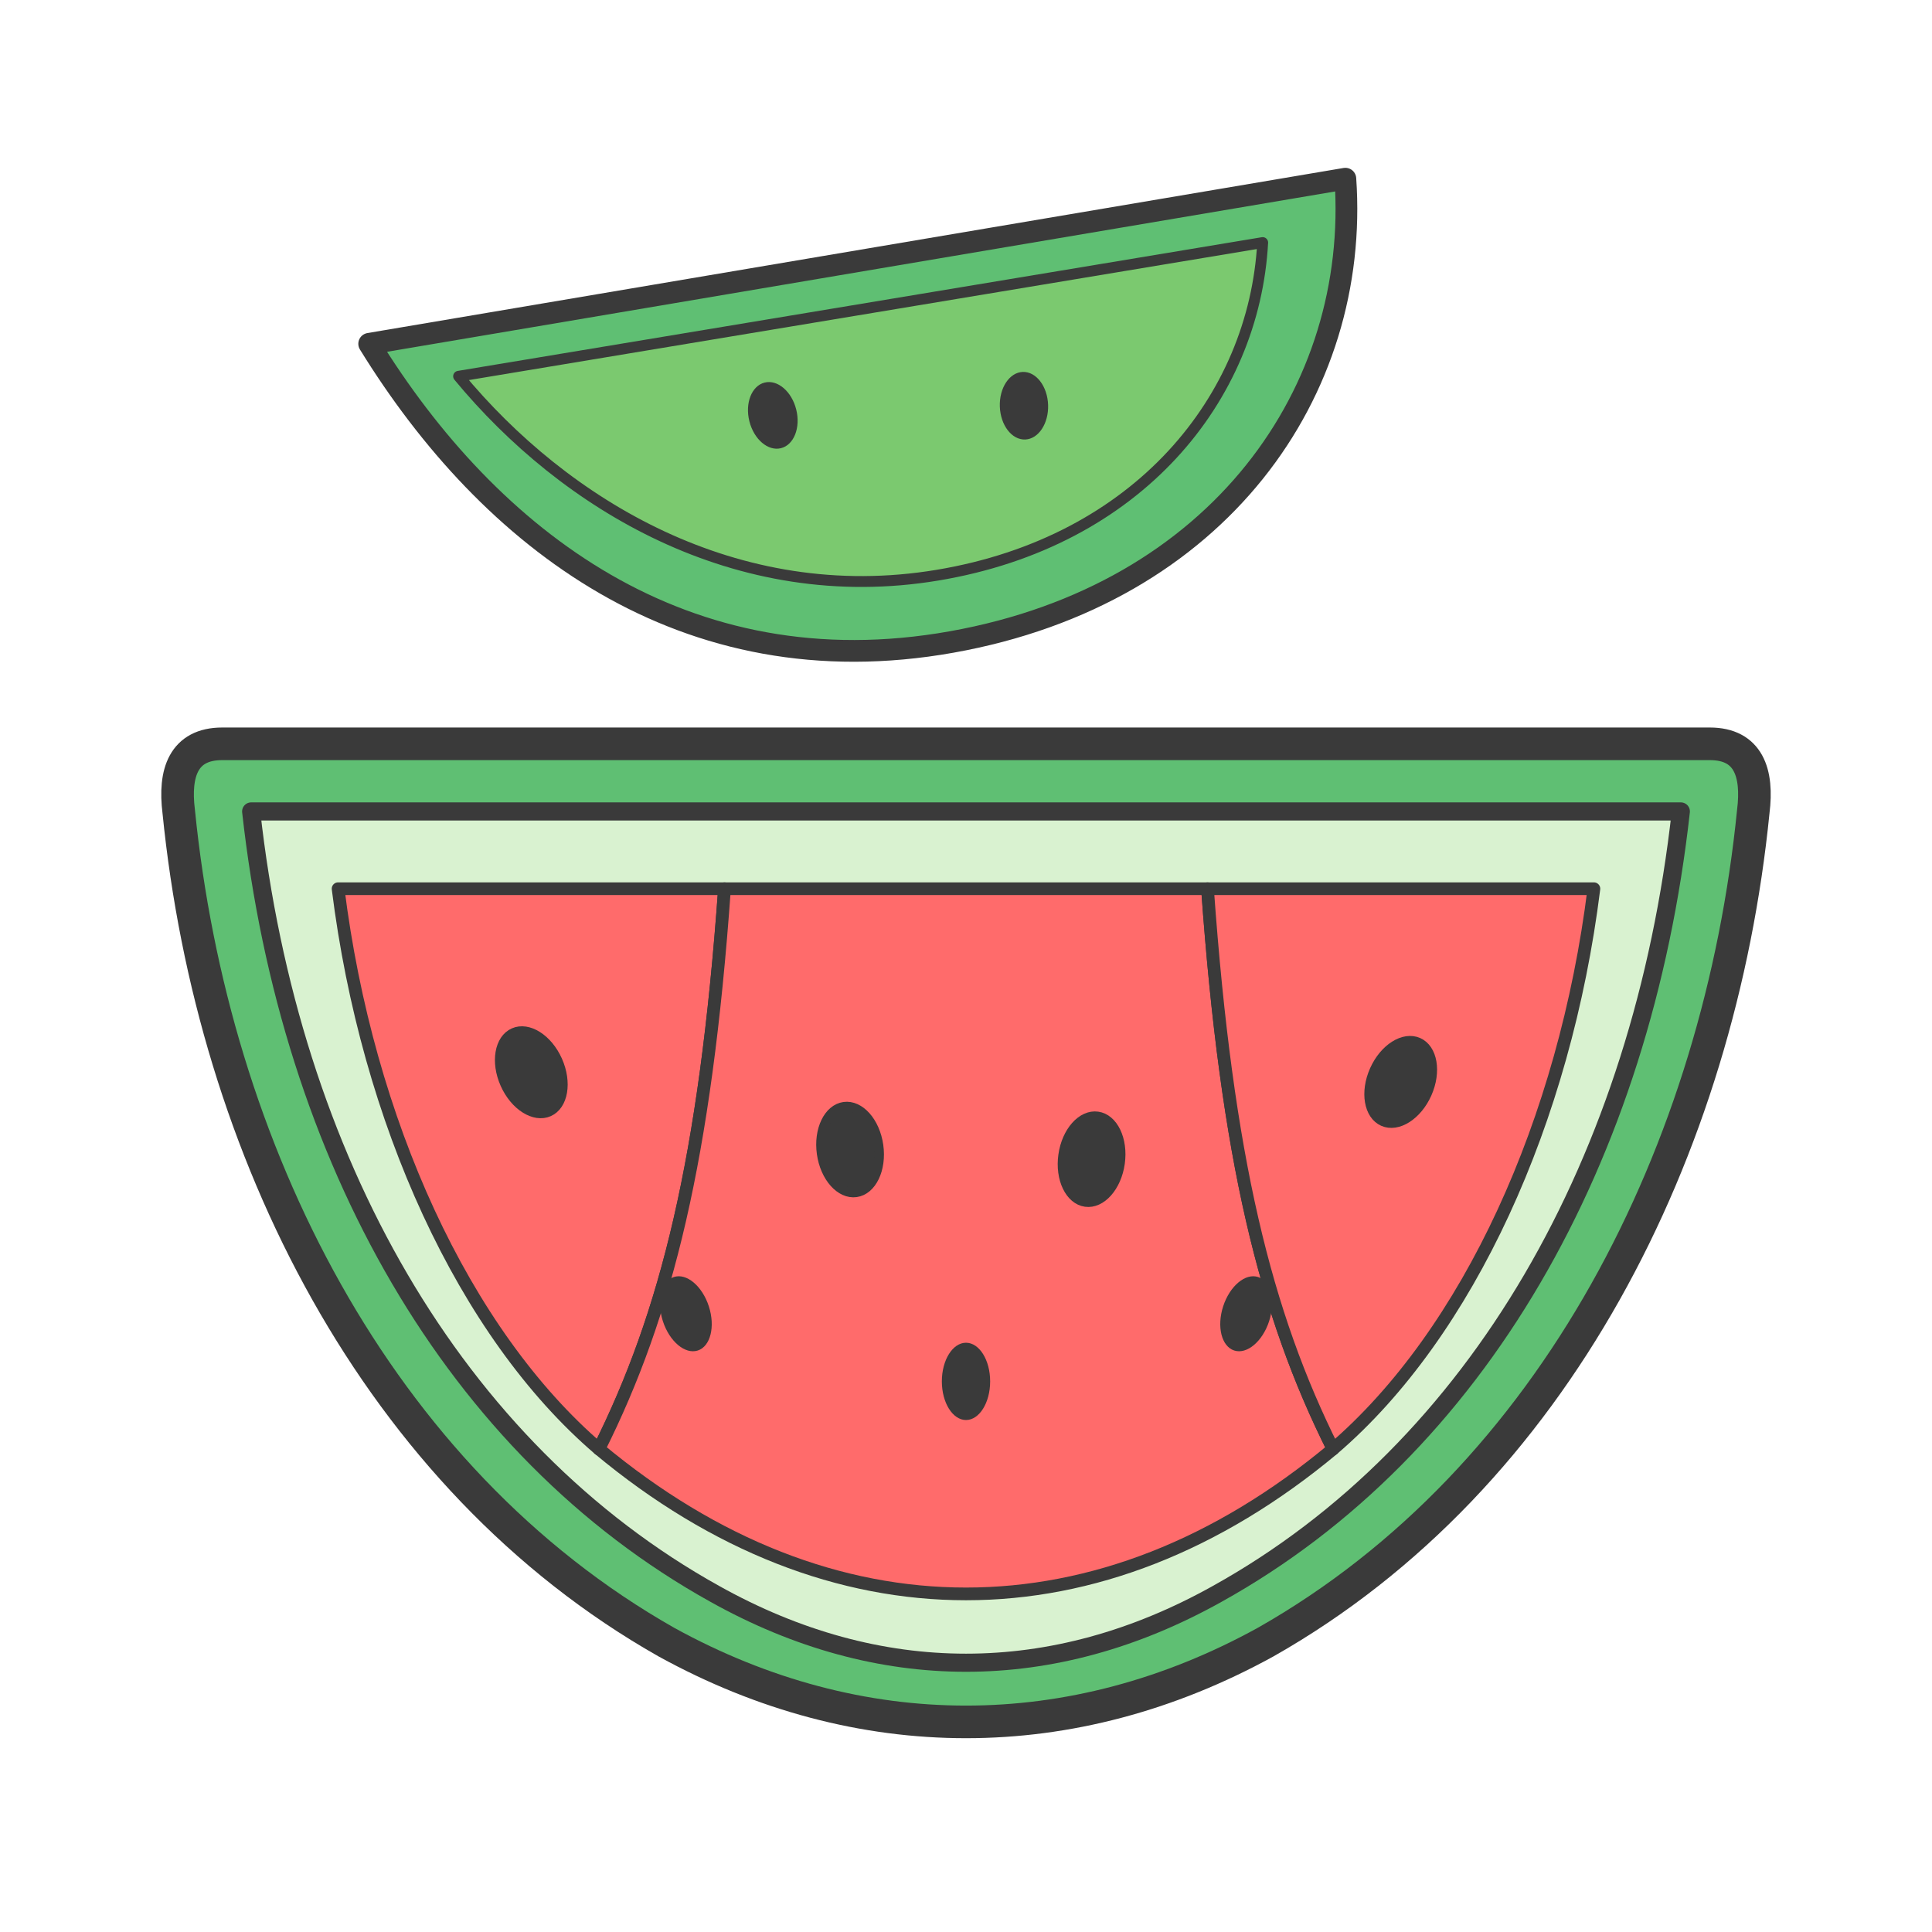
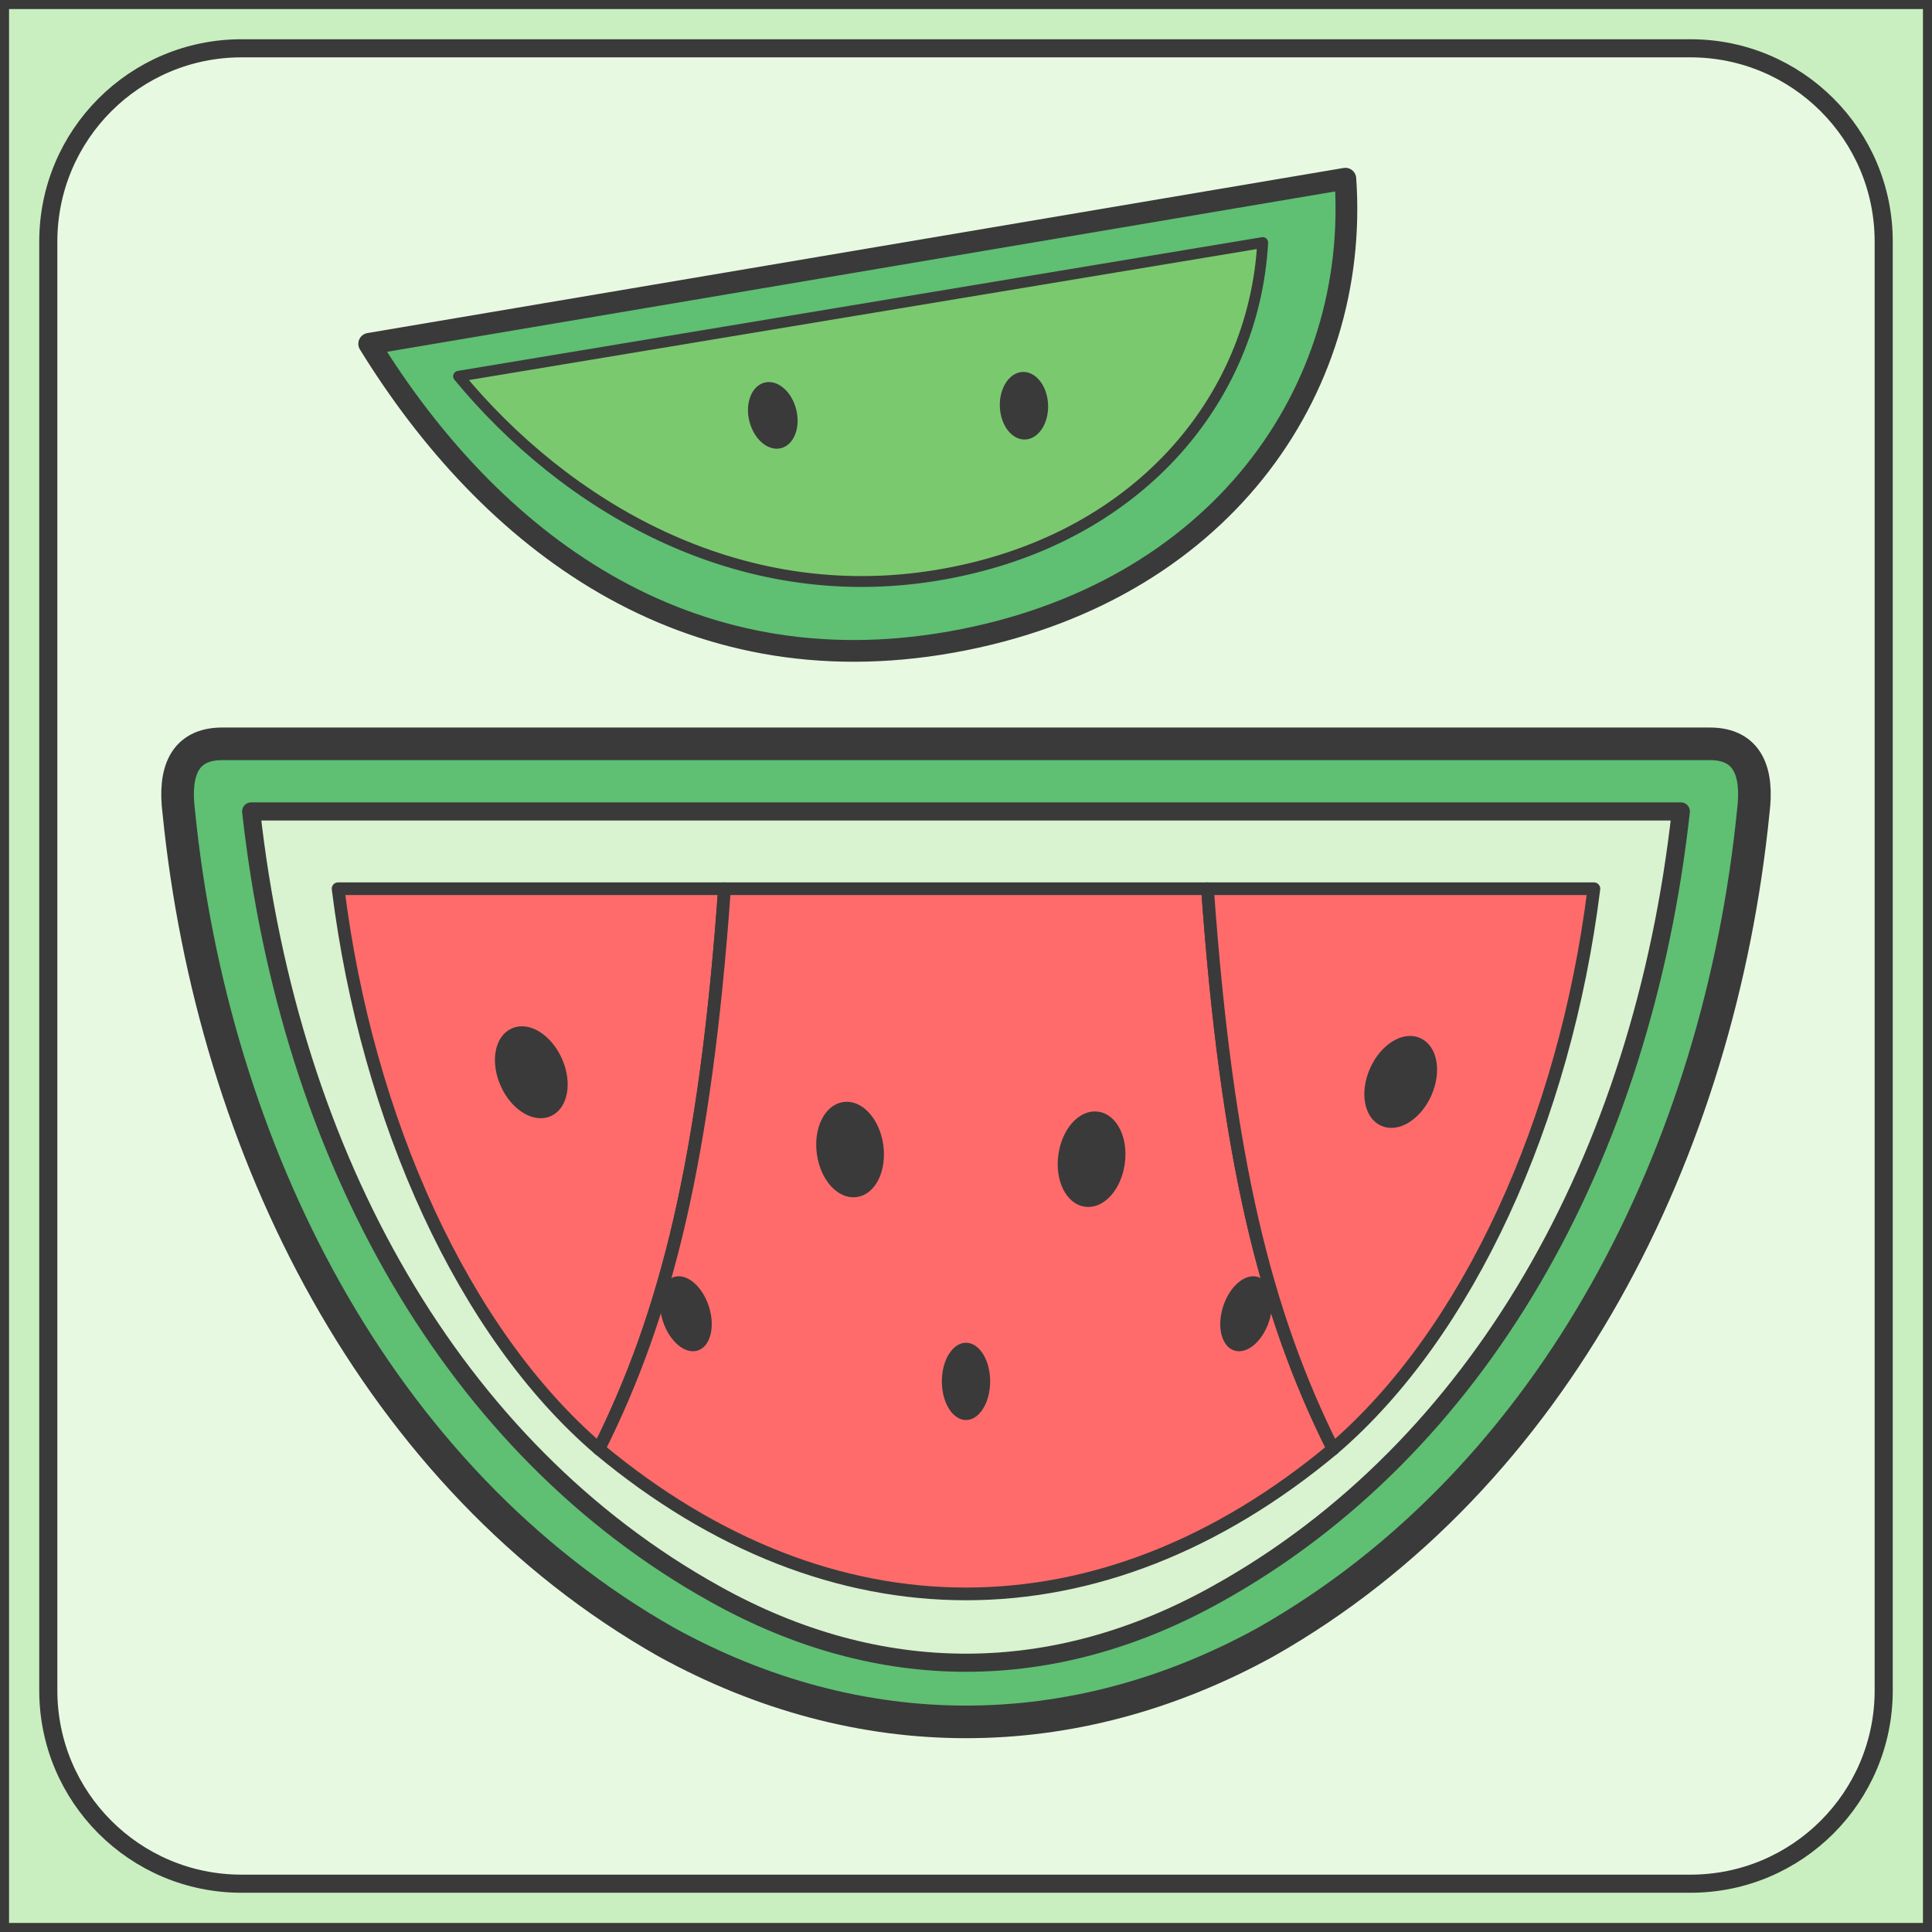
<svg xmlns="http://www.w3.org/2000/svg" viewBox="0 0 400 400" width="400" height="400" stroke="#3a3a3a" stroke-width="3.75" stroke-linejoin="round" stroke-linecap="round">
+   <rect width="400" height="400" fill="#C9EFC0" />
+   <rect x="10" y="10" width="380" height="380" rx="40" fill="#E8F9E2" />
  <path class="c" fill="#5FBF73" stroke-width="4.5" d="M78,64 L282,44 C282,88 250,128 194,134 C138,140 100,106 78,64 Z" transform="rotate(-4 180 90)" />
  <path class="c" fill="#7BC96F" stroke-width="2.25" d="M96,72 L264,56 C260,88 234,116 192,120 C150,124 116,100 96,72 Z" transform="rotate(-4 180 90)" />
  <ellipse fill="#3a3a3a" stroke="none" cx="160" cy="86" rx="5" ry="7" transform="rotate(-14 160 86)" />
  <ellipse fill="#3a3a3a" stroke="none" cx="212" cy="84" rx="5" ry="7" transform="rotate(-2 212 84)" />
  <path class="c" fill="#5FBF73" stroke-width="6.75" d="M46,154 L354,154 C362,154 364,160 363,168 C356,238 322,306 262,340 C222,362 178,362 138,340 C78,306 44,238 37,168 C36,160 38,154 46,154 Z" />
  <path class="c" fill="#D9F2D0" stroke-width="3.75" d="M52,168 L348,168 C340,240 306,300 252,330 C218,349 182,349 148,330 C94,300 60,240 52,168 Z" />
  <path class="c" fill="#FF6B6B" stroke-width="2.63" d="M70,184 L150,184 C146,240 138,272 124,300 C96,276 76,232 70,184 Z" />
  <path class="c" fill="#FF6B6B" stroke-width="2.63" d="M150,184 L250,184 C254,240 262,272 276,300 C252,320 226,330 200,330 C174,330 148,320 124,300 C138,272 146,240 150,184 Z" />
  <path class="c" fill="#FF6B6B" stroke-width="2.63" d="M250,184 L330,184 C324,232 304,276 276,300 C262,272 254,240 250,184 Z" />
  <ellipse class="c" fill="#3a3a3a" stroke-width="1.88" cx="110" cy="222" rx="6" ry="9" transform="rotate(-24 110 222)" />
  <ellipse class="c" fill="#3a3a3a" stroke-width="1.88" cx="176" cy="238" rx="6" ry="9" transform="rotate(-8 176 238)" />
  <ellipse class="c" fill="#3a3a3a" stroke-width="1.88" cx="226" cy="240" rx="6" ry="9" transform="rotate(8 226 240)" />
  <ellipse class="c" fill="#3a3a3a" stroke-width="1.88" cx="290" cy="224" rx="6" ry="9" transform="rotate(24 290 224)" />
  <ellipse fill="#3a3a3a" stroke="none" cx="142" cy="272" rx="5" ry="8" transform="rotate(-18 142 272)" />
  <ellipse fill="#3a3a3a" stroke="none" cx="200" cy="286" rx="5" ry="8" />
  <ellipse fill="#3a3a3a" stroke="none" cx="258" cy="272" rx="5" ry="8" transform="rotate(18 258 272)" />
</svg>
